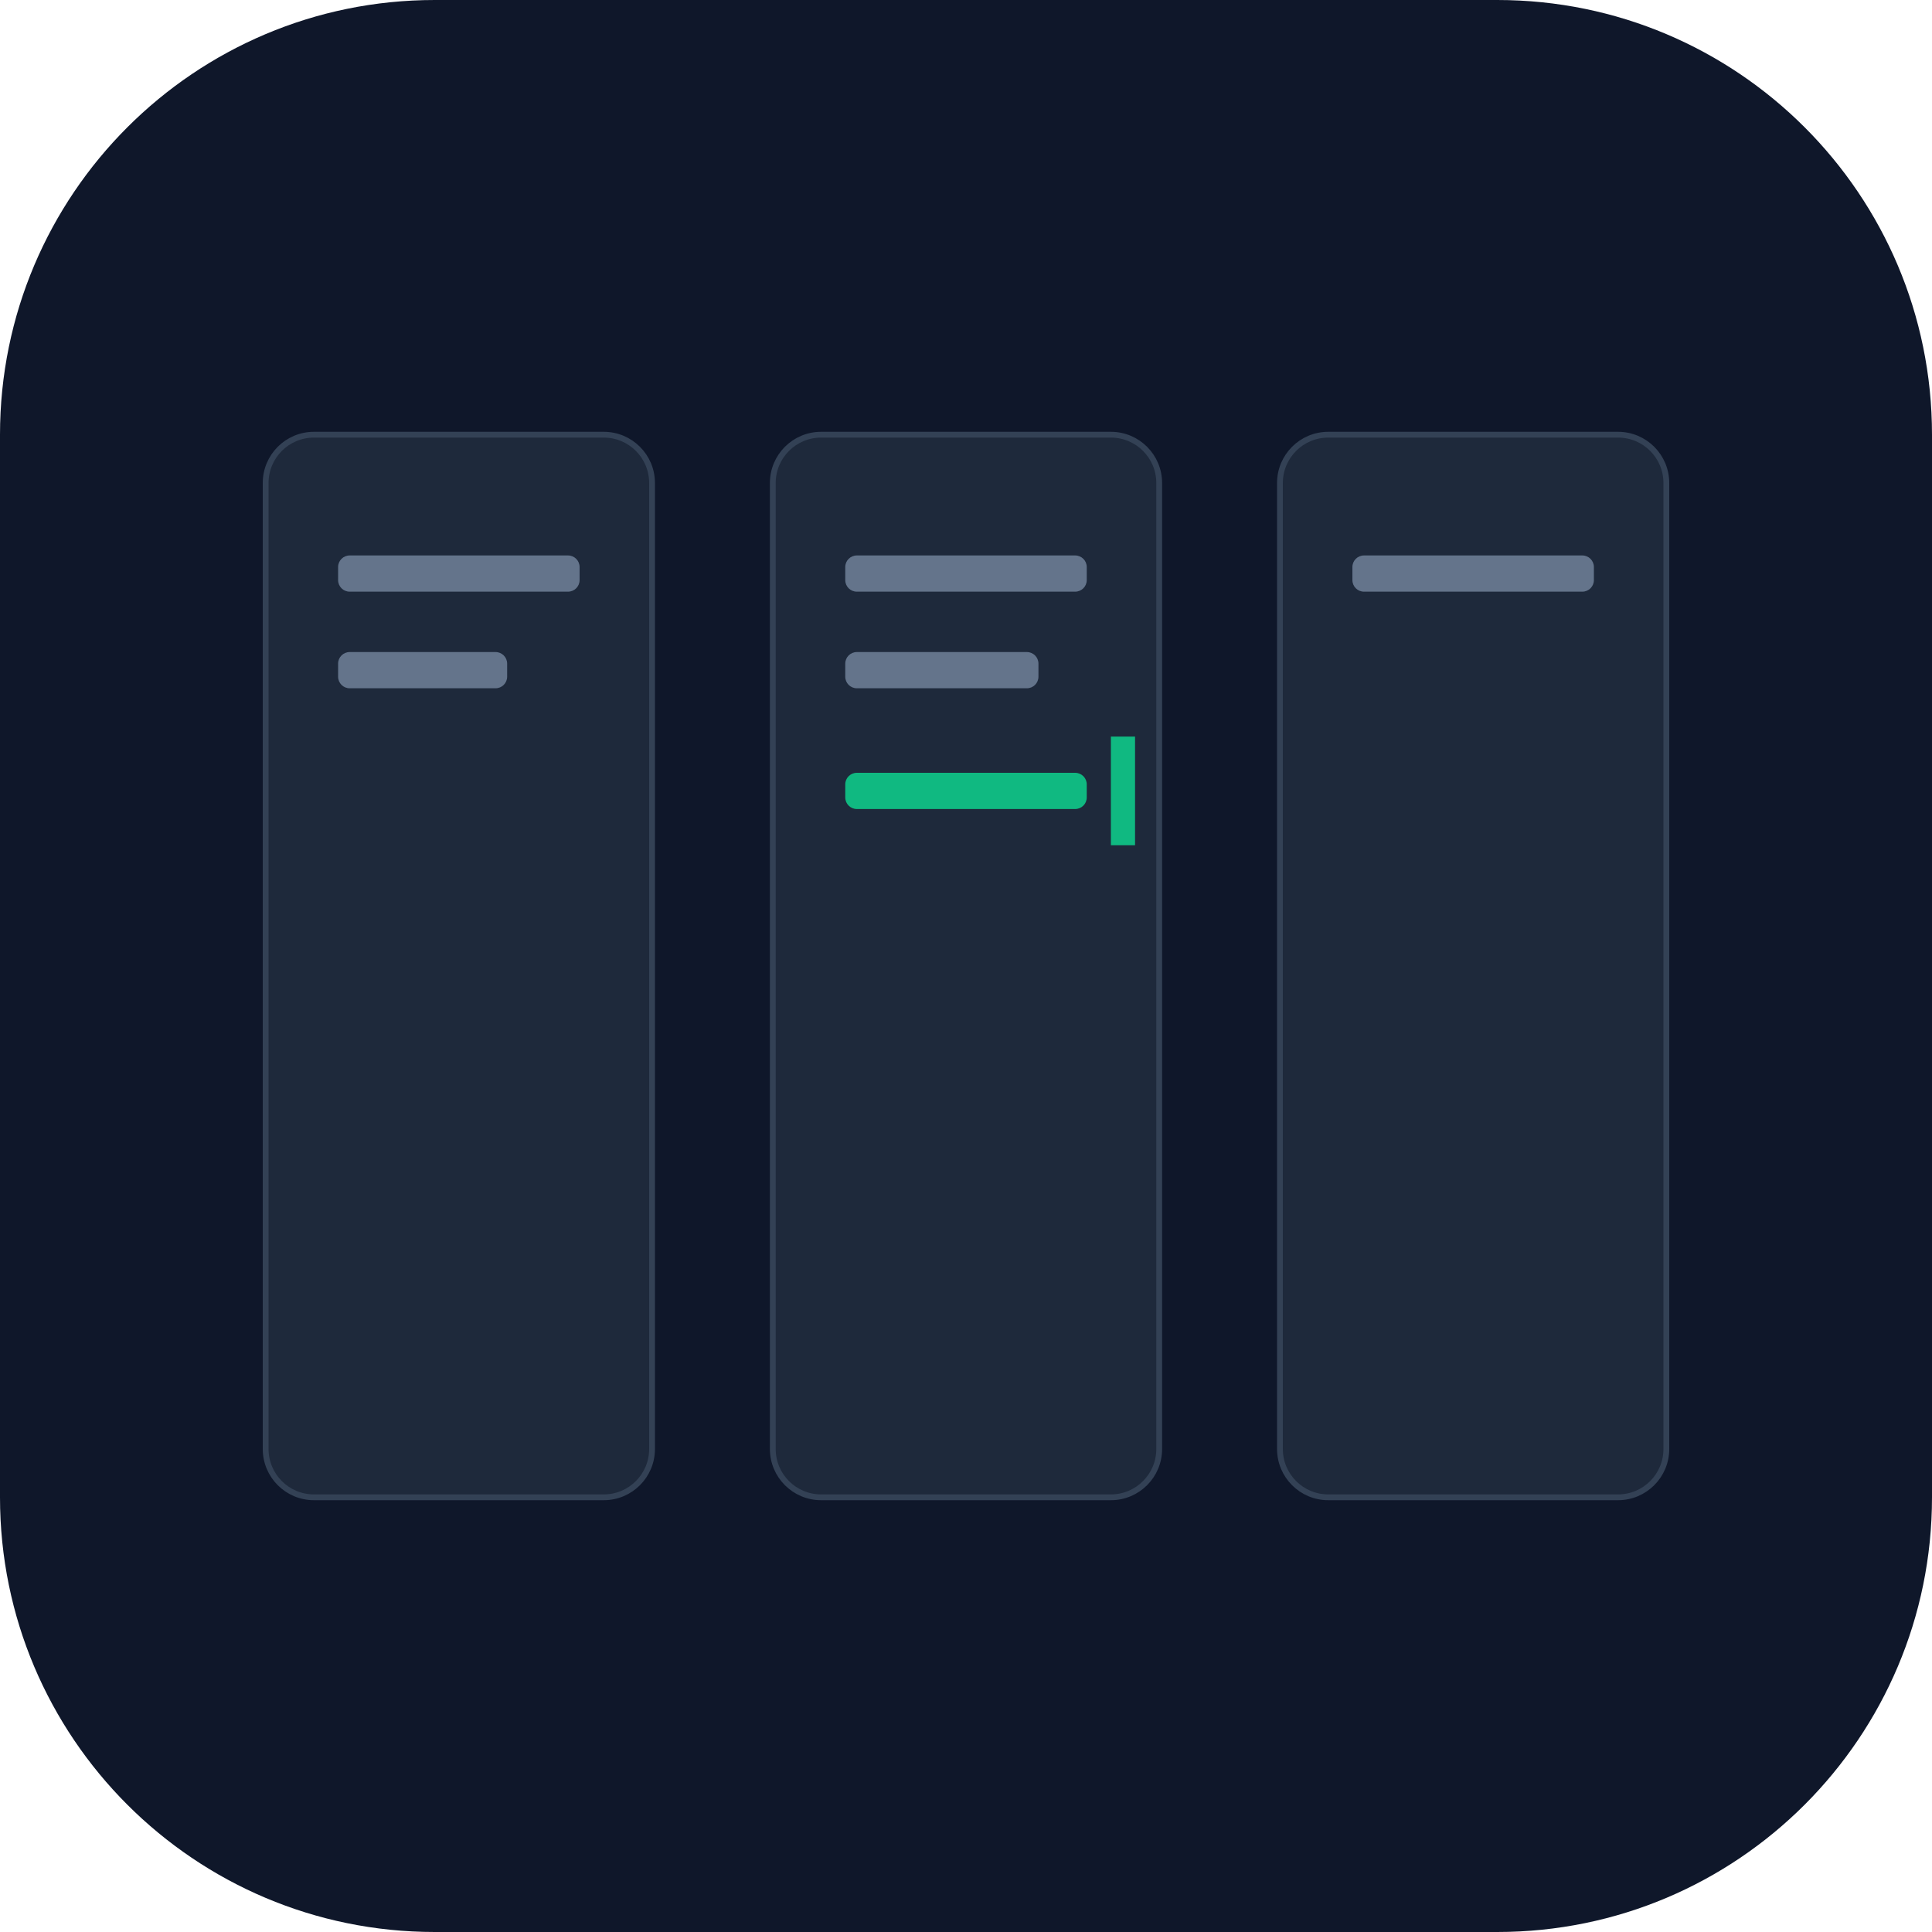
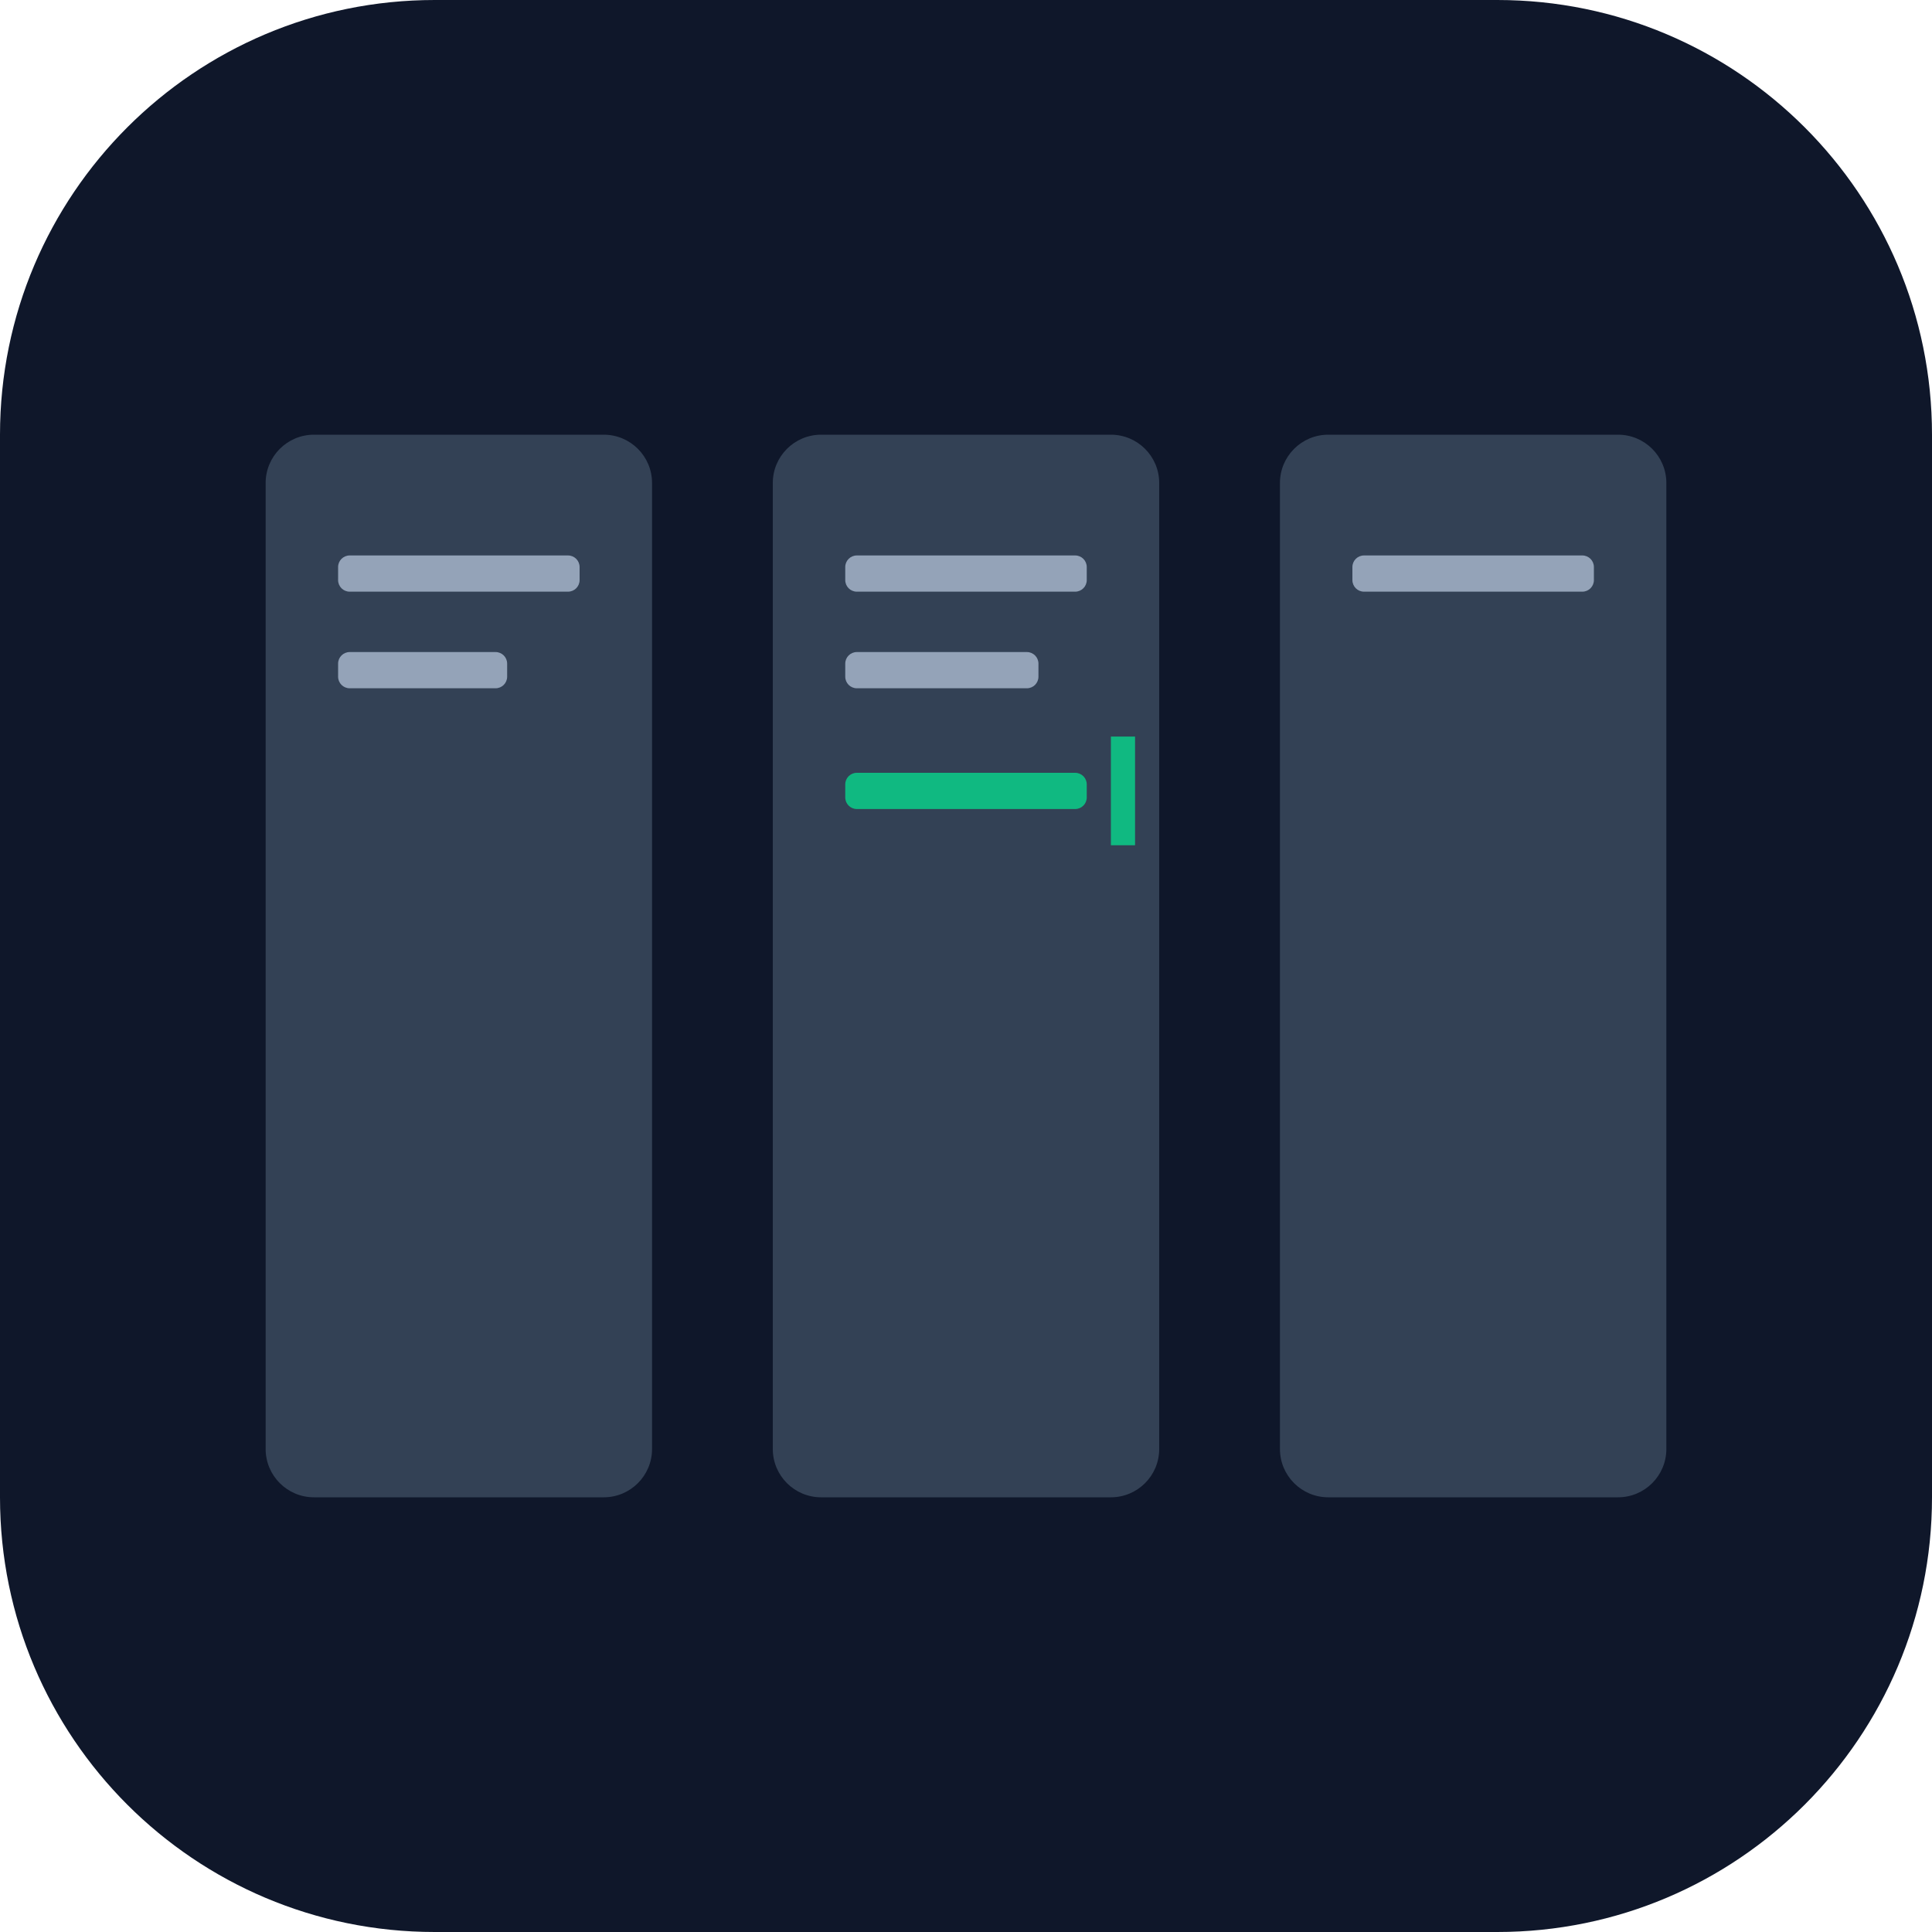
<svg xmlns="http://www.w3.org/2000/svg" width="500" height="500" viewBox="0 0 500 500" role="img">
  <rect x="0" y="0" width="500" height="500" rx="112.5" fill="#0f172a" />
-   <rect x="68.75" y="112.5" width="100" height="275" rx="12.5" fill="#1e293b" stroke="#334155" stroke-width="1.5" />
-   <rect x="200" y="112.5" width="100" height="275" rx="12.5" fill="#1e293b" stroke="#334155" stroke-width="1.5" />
-   <rect x="331.25" y="112.5" width="100" height="275" rx="12.5" fill="#1e293b" stroke="#334155" stroke-width="1.5" />
-   <rect x="87.5" y="143.75" width="62.5" height="9.375" rx="3" fill="#64748b" />
-   <rect x="87.5" y="168.75" width="43.75" height="9.375" rx="3" fill="#64748b" />
-   <rect x="218.75" y="143.75" width="62.5" height="9.375" rx="3" fill="#64748b" />
-   <rect x="218.75" y="168.75" width="50" height="9.375" rx="3" fill="#64748b" />
-   <rect x="350" y="143.75" width="62.5" height="9.375" rx="3" fill="#64748b" />
+   <rect x="68.75" y="112.5" width="100" height="275" rx="12.5" fill="#334155" />
+   <rect x="200" y="112.5" width="100" height="275" rx="12.5" fill="#334155" />
+   <rect x="331.25" y="112.5" width="100" height="275" rx="12.5" fill="#334155" />
+   <rect x="87.5" y="143.75" width="62.5" height="9.375" rx="3" fill="#94a3b8" />
+   <rect x="87.5" y="168.75" width="43.75" height="9.375" rx="3" fill="#94a3b8" />
+   <rect x="218.75" y="143.75" width="62.5" height="9.375" rx="3" fill="#94a3b8" />
+   <rect x="218.75" y="168.75" width="50" height="9.375" rx="3" fill="#94a3b8" />
+   <rect x="350" y="143.75" width="62.5" height="9.375" rx="3" fill="#94a3b8" />
  <rect x="218.75" y="200" width="62.5" height="9.375" rx="3" fill="#10b981" />
  <rect x="287.5" y="190.625" width="6.25" height="28.125" fill="#10b981">
    <animate attributeName="opacity" values="1;0;1" dur="1s" repeatCount="indefinite" />
  </rect>
</svg>
